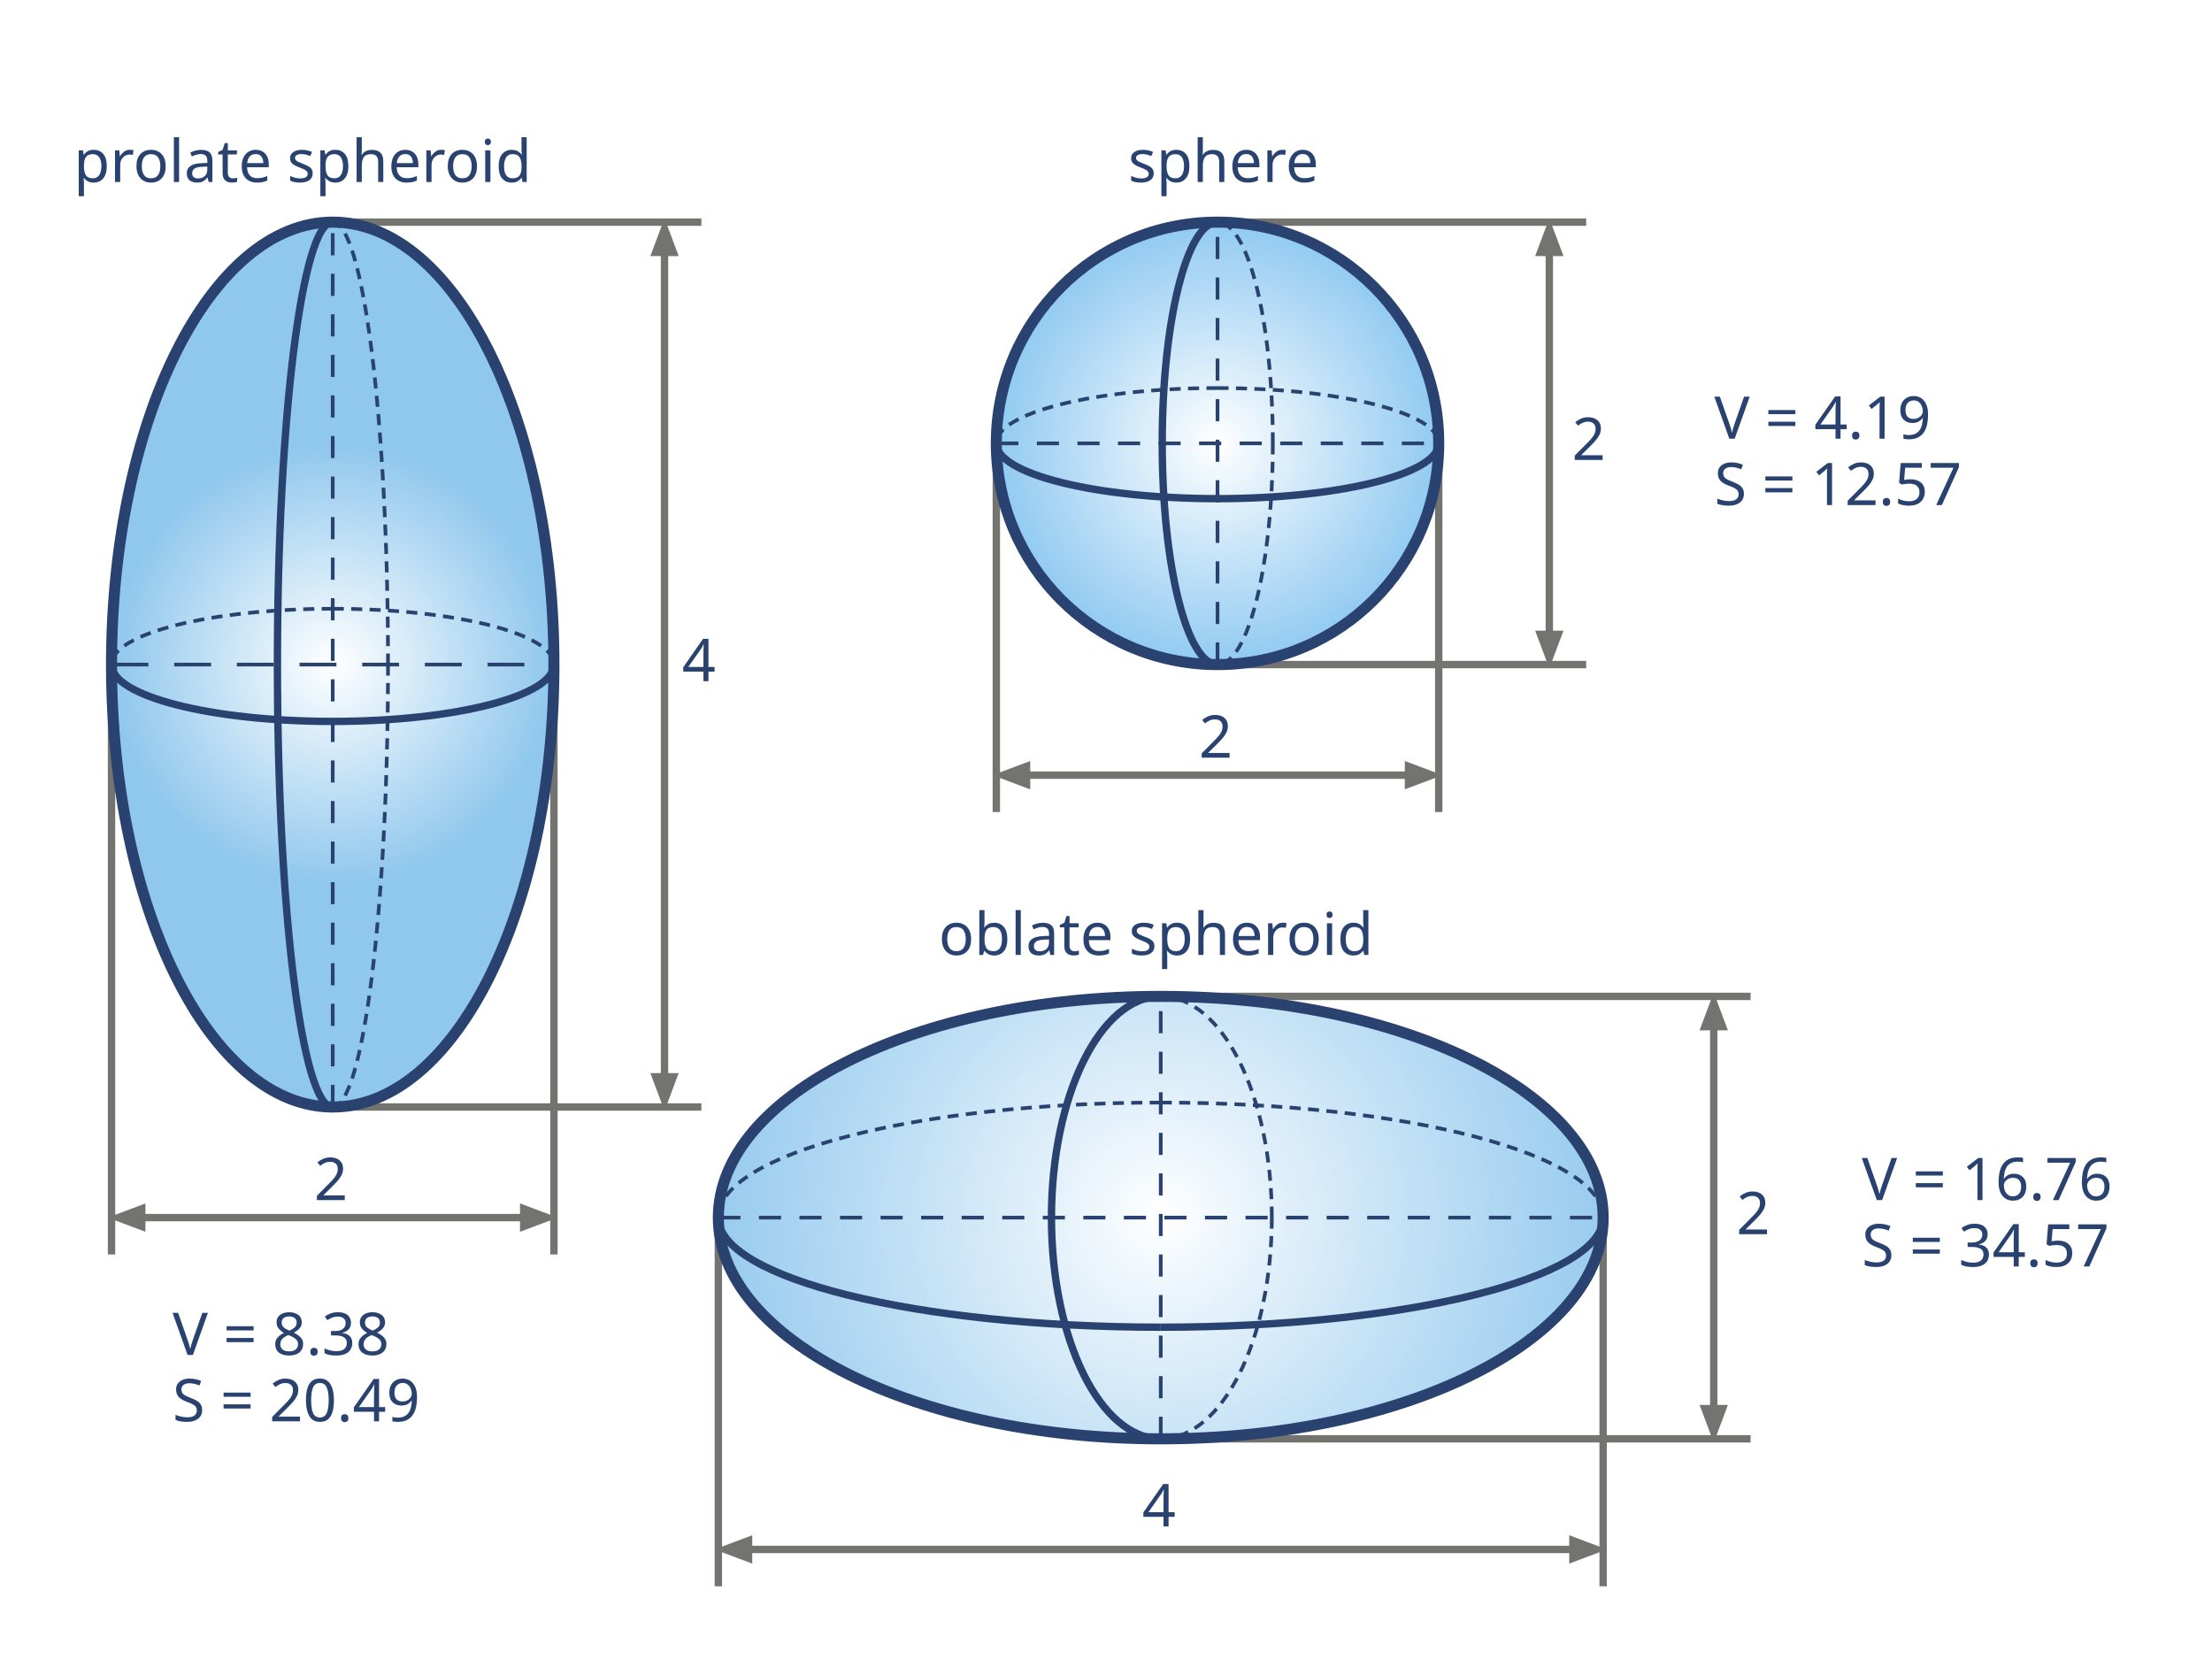
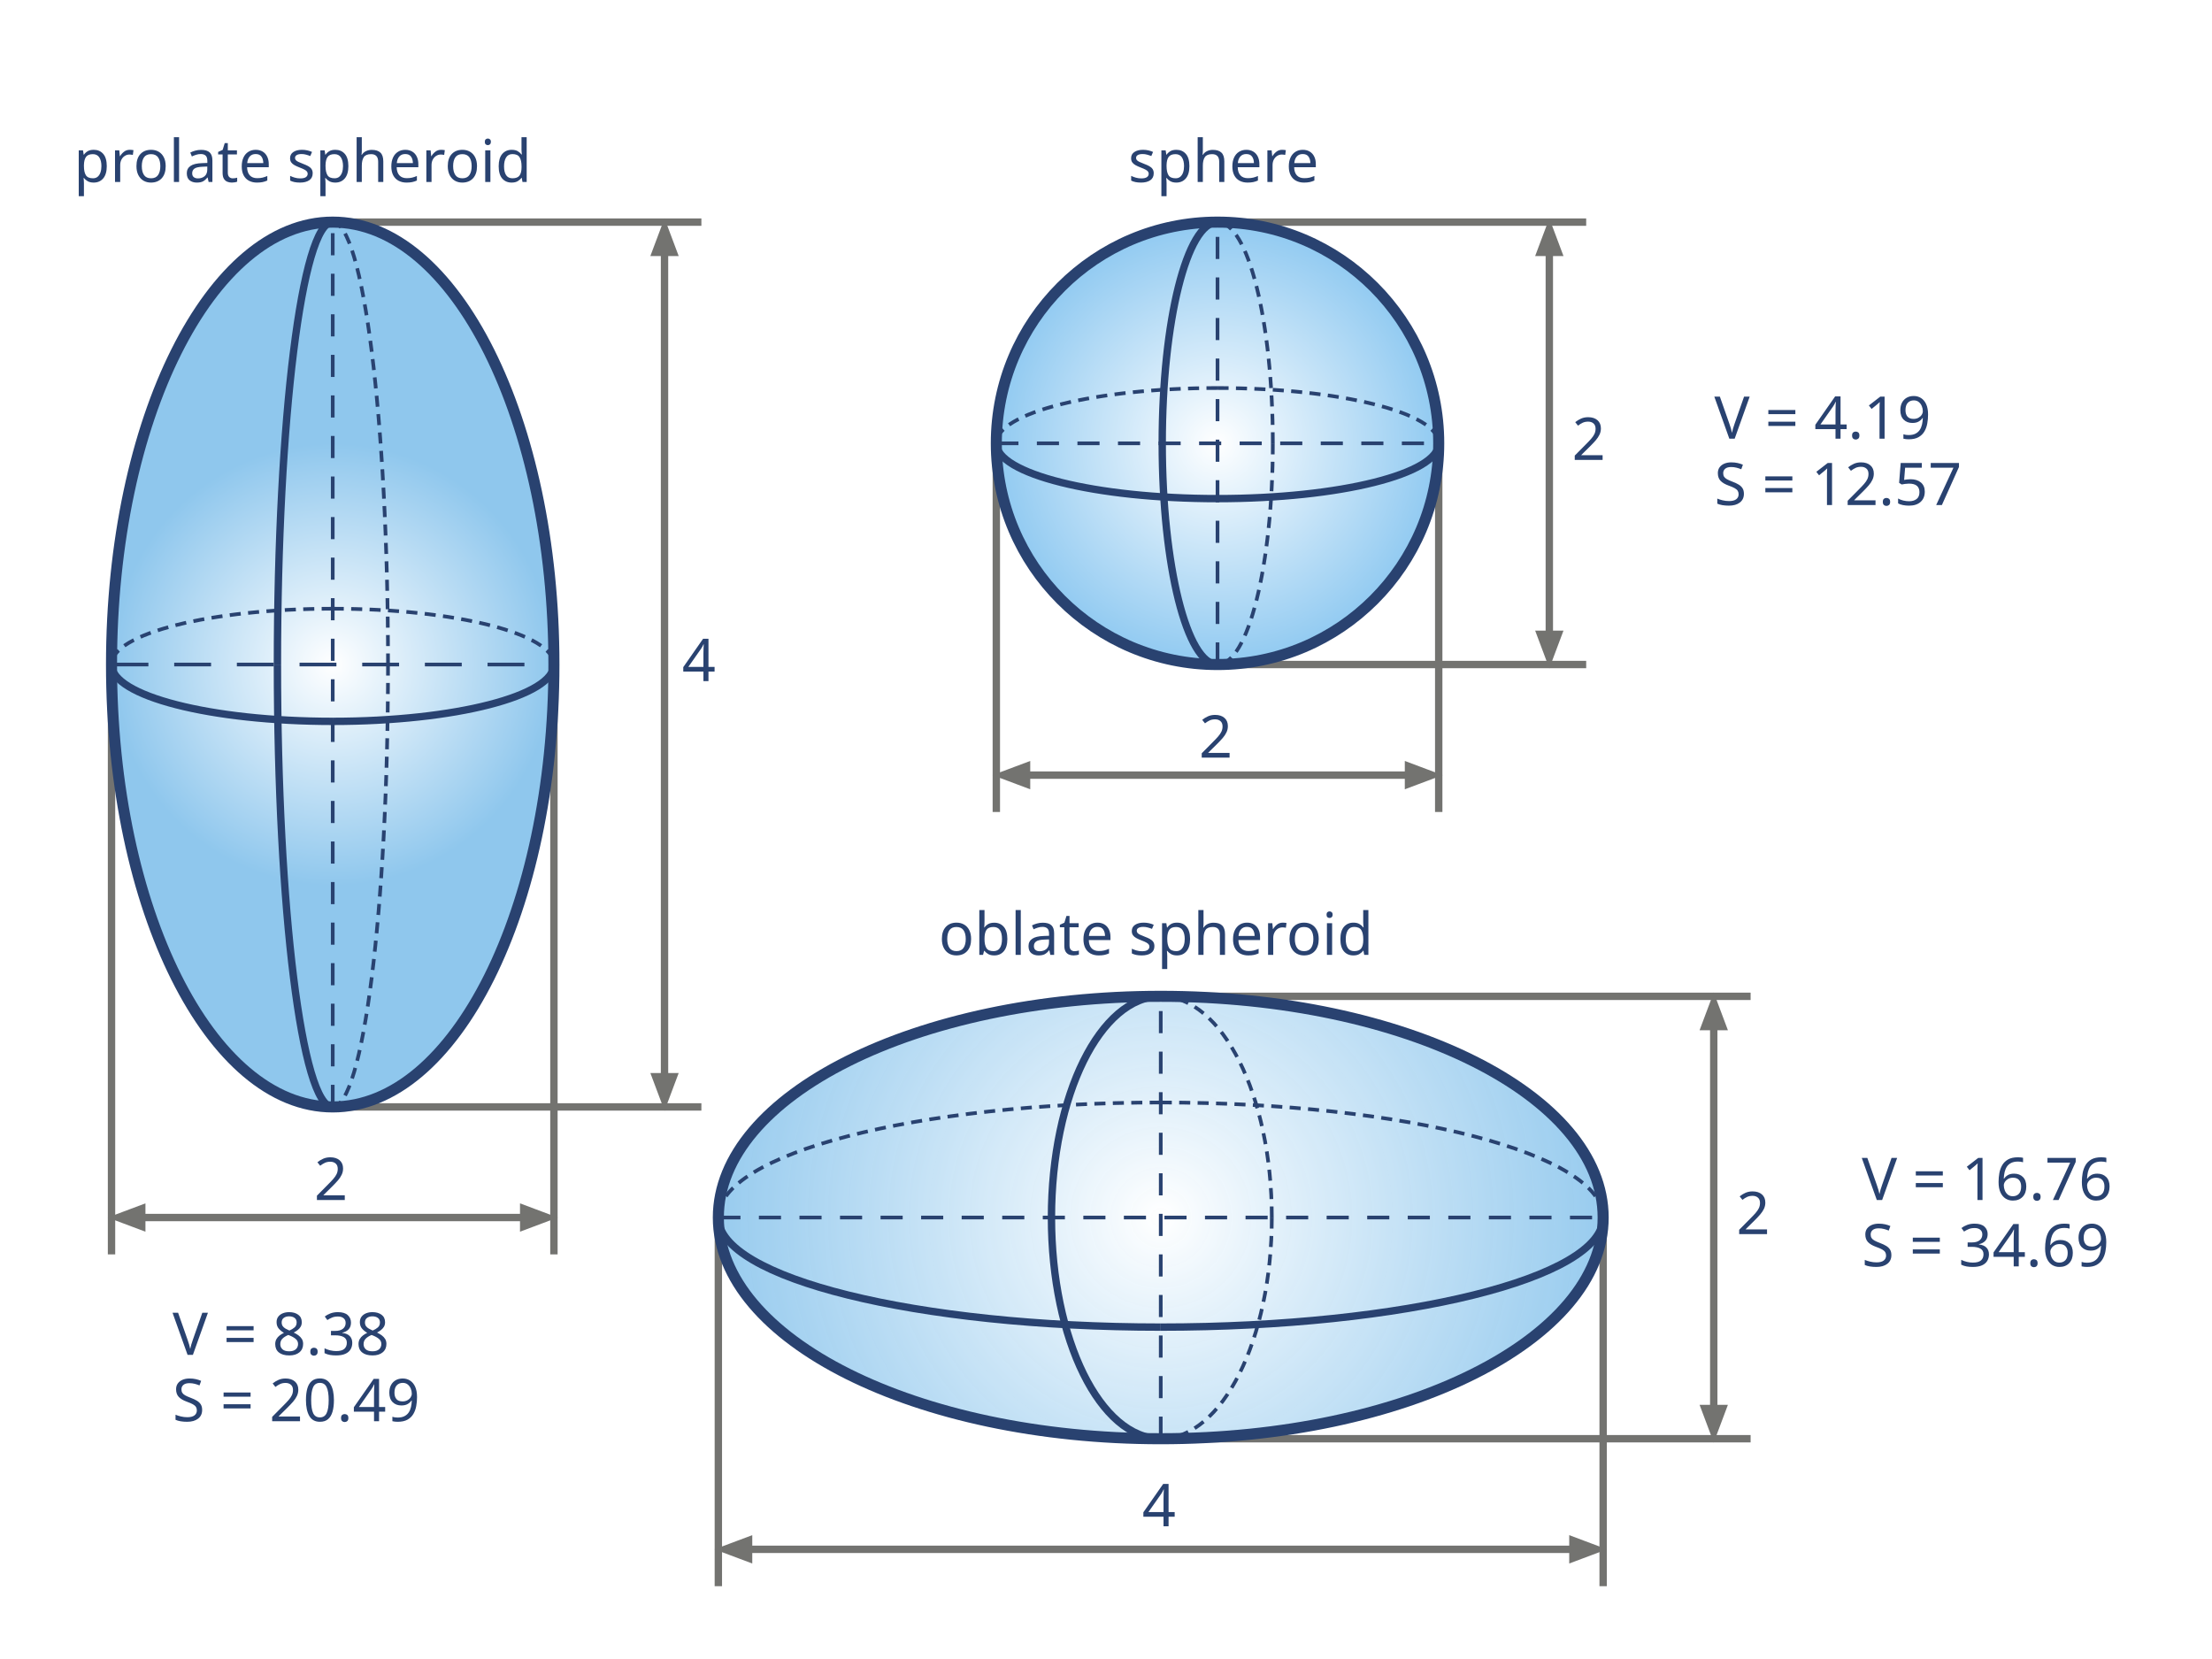
- <svg xmlns="http://www.w3.org/2000/svg" version="1.1" x="0px" y="0px" width="1200" height="900" viewBox="0, 0, 1200, 900">
+ <svg xmlns="http://www.w3.org/2000/svg" version="1.1" x="0px" y="0px" width="780" height="585" viewBox="0, 0, 1200, 900">
  <g id="Background">
    <rect x="0" y="0" width="1200" height="900" fill="#000000" fill-opacity="0" />
  </g>
+   <g id="Background" />
  <g id="Layer 1">
    <path d="M660.5,120.5 L860.5,120.5" fill-opacity="0" stroke="#737370" stroke-width="4" />
    <path d="M660.5,360.5 L860.5,360.5" fill-opacity="0" stroke="#737370" stroke-width="4" />
    <path d="M780.5,240.5 L780.5,440.5" fill-opacity="0" stroke="#737370" stroke-width="4" />
    <path d="M540.5,240.5 L540.5,440.5" fill-opacity="0" stroke="#737370" stroke-width="4" />
    <path d="M180.5,120.5 L380.5,120.5" fill-opacity="0" stroke="#737370" stroke-width="4" />
    <path d="M180.5,600.5 L380.5,600.5" fill-opacity="0" stroke="#737370" stroke-width="4" />
    <path d="M300.5,360.5 L300.5,680.5" fill-opacity="0" stroke="#737370" stroke-width="4" />
    <path d="M60.5,360.5 L60.5,680.5" fill-opacity="0" stroke="#737370" stroke-width="4" />
    <path d="M869.7,660.5 L869.7,860.5" fill-opacity="0" stroke="#737370" stroke-width="4" />
    <path d="M389.7,660.5 L389.7,860.5" fill-opacity="0" stroke="#737370" stroke-width="4" />
    <path d="M629.7,540.5 L949.7,540.5" fill-opacity="0" stroke="#737370" stroke-width="4" />
    <path d="M629.7,780.5 L949.7,780.5" fill-opacity="0" stroke="#737370" stroke-width="4" />
    <g>
      <path d="M660.5,360.5 C594.226,360.5 540.5,306.774 540.5,240.5 C540.5,174.226 594.226,120.5 660.5,120.5 C726.774,120.5 780.5,174.226 780.5,240.5 C780.5,306.774 726.774,360.5 660.5,360.5 z" fill="url(#Gradient_1)" />
      <path d="M660.5,360.5 C594.226,360.5 540.5,306.774 540.5,240.5 C540.5,174.226 594.226,120.5 660.5,120.5 C726.774,120.5 780.5,174.226 780.5,240.5 C780.5,306.774 726.774,360.5 660.5,360.5 z" fill-opacity="0" stroke="#294270" stroke-width="6" />
    </g>
    <path d="M660.5,270.5 C594.226,270.5 540.5,257.069 540.5,240.5" fill-opacity="0" stroke="#294270" stroke-width="4" />
    <path d="M630.5,240.5 C630.5,174.226 643.931,120.5 660.5,120.5" fill-opacity="0" stroke="#294270" stroke-width="4" />
    <path d="M660.5,270.5 C726.774,270.5 780.5,257.069 780.5,240.5" fill-opacity="0" stroke="#294270" stroke-width="4" />
    <path d="M630.5,240.5 C630.5,306.774 643.931,360.5 660.5,360.5" fill-opacity="0" stroke="#294270" stroke-width="4" />
    <path d="M660.5,210.5 C594.226,210.5 540.5,223.931 540.5,240.5" fill-opacity="0" stroke="#294270" stroke-width="2" stroke-dasharray="6,4" />
    <path d="M660.5,210.5 C726.774,210.5 780.5,223.931 780.5,240.5" fill-opacity="0" stroke="#294270" stroke-width="2" stroke-dasharray="6,4" />
    <path d="M690.5,240.5 C690.5,174.226 677.069,120.5 660.5,120.5" fill-opacity="0" stroke="#294270" stroke-width="2" stroke-dasharray="6,4" />
    <path d="M690.5,240.5 C690.5,306.774 677.069,360.5 660.5,360.5" fill-opacity="0" stroke="#294270" stroke-width="2" stroke-dasharray="6,4" />
    <path d="M660.5,360.5 L660.5,120.5" fill-opacity="0" stroke="#294270" stroke-width="2" stroke-dasharray="12,10" />
    <path d="M540.5,240.5 L780.5,240.5" fill-opacity="0" stroke="#294270" stroke-width="2" stroke-dasharray="12,10" />
    <g>
      <path d="M629.7,780.5 C497.152,780.5 389.7,726.774 389.7,660.5 C389.7,594.226 497.152,540.5 629.7,540.5 C762.248,540.5 869.7,594.226 869.7,660.5 C869.7,726.774 762.248,780.5 629.7,780.5 z" fill="url(#Gradient_2)" />
      <path d="M629.7,780.5 C497.152,780.5 389.7,726.774 389.7,660.5 C389.7,594.226 497.152,540.5 629.7,540.5 C762.248,540.5 869.7,594.226 869.7,660.5 C869.7,726.774 762.248,780.5 629.7,780.5 z" fill-opacity="0" stroke="#294270" stroke-width="6" />
    </g>
    <path d="M570.408,660.5 C570.408,594.226 596.954,540.5 629.7,540.5" fill-opacity="0" stroke="#294270" stroke-width="4" />
    <path d="M570.408,660.5 C570.408,726.774 596.954,780.5 629.7,780.5" fill-opacity="0" stroke="#294270" stroke-width="4" />
    <path d="M629.7,598.093 C497.152,598.093 389.7,626.034 389.7,660.5" fill-opacity="0" stroke="#294270" stroke-width="2" stroke-dasharray="6,4" />
    <path d="M629.7,598.093 C762.248,598.093 869.7,626.034 869.7,660.5" fill-opacity="0" stroke="#294270" stroke-width="2" stroke-dasharray="6,4" />
    <path d="M689.957,660.5 C689.957,594.226 662.979,540.5 629.7,540.5" fill-opacity="0" stroke="#294270" stroke-width="2" stroke-dasharray="6,4" />
    <path d="M689.957,660.5 C689.957,726.774 662.979,780.5 629.7,780.5" fill-opacity="0" stroke="#294270" stroke-width="2" stroke-dasharray="6,4" />
    <path d="M629.7,780.5 L629.7,540.5" fill-opacity="0" stroke="#294270" stroke-width="2" stroke-dasharray="12,10" />
    <path d="M389.7,660.5 L869.7,660.5" fill-opacity="0" stroke="#294270" stroke-width="2" stroke-dasharray="12,10" />
    <g>
      <path d="M180.5,600.5 C114.226,600.5 60.5,493.048 60.5,360.5 C60.5,227.952 114.226,120.5 180.5,120.5 C246.774,120.5 300.5,227.952 300.5,360.5 C300.5,493.048 246.774,600.5 180.5,600.5 z" fill="url(#Gradient_3)" />
      <path d="M180.5,600.5 C114.226,600.5 60.5,493.048 60.5,360.5 C60.5,227.952 114.226,120.5 180.5,120.5 C246.774,120.5 300.5,227.952 300.5,360.5 C300.5,493.048 246.774,600.5 180.5,600.5 z" fill-opacity="0" stroke="#294270" stroke-width="6" />
    </g>
    <path d="M180.5,391.341 C114.226,391.341 60.5,377.533 60.5,360.5" fill-opacity="0" stroke="#294270" stroke-width="4" />
    <path d="M150.5,360.5 C150.5,227.952 163.87,120.5 180.363,120.5" fill-opacity="0" stroke="#294270" stroke-width="4" />
    <path d="M180.5,391.341 C246.774,391.341 300.5,377.533 300.5,360.5" fill-opacity="0" stroke="#294270" stroke-width="4" />
    <path d="M150.5,360.5 C150.5,493.048 163.87,600.5 180.363,600.5" fill-opacity="0" stroke="#294270" stroke-width="4" />
    <path d="M180.5,330.221 C114.226,330.221 60.5,343.777 60.5,360.5" fill-opacity="0" stroke="#294270" stroke-width="2" stroke-dasharray="6,4" />
    <path d="M180.5,330.221 C246.774,330.221 300.5,343.777 300.5,360.5" fill-opacity="0" stroke="#294270" stroke-width="2" stroke-dasharray="6,4" />
    <path d="M210.5,360.5 C210.5,227.952 197.007,120.5 180.363,120.5" fill-opacity="0" stroke="#294270" stroke-width="2" stroke-dasharray="6,4" />
    <path d="M210.5,360.5 C210.5,493.048 197.007,600.5 180.363,600.5" fill-opacity="0" stroke="#294270" stroke-width="2" stroke-dasharray="6,4" />
    <path d="M60.5,360.5 L300.5,360.5" fill-opacity="0" stroke="#294270" stroke-width="2" stroke-dasharray="20,14" />
    <path d="M629.7,719.957 C497.152,719.957 389.7,693.337 389.7,660.5" fill-opacity="0" stroke="#294270" stroke-width="4" />
    <path d="M629.7,719.957 C762.248,719.957 869.7,693.337 869.7,660.5" fill-opacity="0" stroke="#294270" stroke-width="4" />
    <path d="M180.5,600.5 L180.5,120.5" fill-opacity="0" stroke="#294270" stroke-width="2" stroke-dasharray="12,10" />
    <g>
      <path d="M840.5,136.9 L840.5,344.1" fill-opacity="0" stroke="#737370" stroke-width="4" />
-       <path d="M845.3,136.9 L840.5,124.1 L835.7,136.9 z" fill="#737370" fill-opacity="1" stroke="#737370" stroke-width="4" stroke-opacity="1" />
-       <path d="M835.7,344.1 L840.5,356.9 L845.3,344.1 z" fill="#737370" fill-opacity="1" stroke="#737370" stroke-width="4" stroke-opacity="1" />
+       <g>
+         <path d="M845.3,136.9 L840.5,124.1 L835.7,136.9 z" fill="#737370" />
+         <path d="M845.3,136.9 L840.5,124.1 L835.7,136.9 z" fill-opacity="0" stroke="#737370" stroke-width="4" />
+       </g>
+       <g>
+         <path d="M835.7,344.1 L840.5,356.9 L845.3,344.1 z" fill="#737370" />
+         <path d="M835.7,344.1 L840.5,356.9 L845.3,344.1 z" fill-opacity="0" stroke="#737370" stroke-width="4" />
+       </g>
    </g>
    <g>
      <path d="M764.1,420.5 L556.9,420.5" fill-opacity="0" stroke="#737370" stroke-width="4" />
-       <path d="M764.1,425.3 L776.9,420.5 L764.1,415.7 z" fill="#737370" fill-opacity="1" stroke="#737370" stroke-width="4" stroke-opacity="1" />
-       <path d="M556.9,415.7 L544.1,420.5 L556.9,425.3 z" fill="#737370" fill-opacity="1" stroke="#737370" stroke-width="4" stroke-opacity="1" />
+       <g>
+         <path d="M764.1,425.3 L776.9,420.5 L764.1,415.7 z" fill="#737370" />
+         <path d="M764.1,425.3 L776.9,420.5 L764.1,415.7 z" fill-opacity="0" stroke="#737370" stroke-width="4" />
+       </g>
+       <g>
+         <path d="M556.9,415.7 L544.1,420.5 L556.9,425.3 z" fill="#737370" />
+         <path d="M556.9,415.7 L544.1,420.5 L556.9,425.3 z" fill-opacity="0" stroke="#737370" stroke-width="4" />
+       </g>
    </g>
    <g>
      <path d="M360.5,136.9 L360.5,584.1" fill-opacity="0" stroke="#737370" stroke-width="4" />
-       <path d="M365.3,136.9 L360.5,124.1 L355.7,136.9 z" fill="#737370" fill-opacity="1" stroke="#737370" stroke-width="4" stroke-opacity="1" />
-       <path d="M355.7,584.1 L360.5,596.9 L365.3,584.1 z" fill="#737370" fill-opacity="1" stroke="#737370" stroke-width="4" stroke-opacity="1" />
+       <g>
+         <path d="M365.3,136.9 L360.5,124.1 L355.7,136.9 z" fill="#737370" />
+         <path d="M365.3,136.9 L360.5,124.1 L355.7,136.9 z" fill-opacity="0" stroke="#737370" stroke-width="4" />
+       </g>
+       <g>
+         <path d="M355.7,584.1 L360.5,596.9 L365.3,584.1 z" fill="#737370" />
+         <path d="M355.7,584.1 L360.5,596.9 L365.3,584.1 z" fill-opacity="0" stroke="#737370" stroke-width="4" />
+       </g>
    </g>
    <g>
      <path d="M284.1,660.5 L76.9,660.5" fill-opacity="0" stroke="#737370" stroke-width="4" />
-       <path d="M284.1,665.3 L296.9,660.5 L284.1,655.7 z" fill="#737370" fill-opacity="1" stroke="#737370" stroke-width="4" stroke-opacity="1" />
-       <path d="M76.9,655.7 L64.1,660.5 L76.9,665.3 z" fill="#737370" fill-opacity="1" stroke="#737370" stroke-width="4" stroke-opacity="1" />
+       <g>
+         <path d="M284.1,665.3 L296.9,660.5 L284.1,655.7 z" fill="#737370" />
+         <path d="M284.1,665.3 L296.9,660.5 L284.1,655.7 z" fill-opacity="0" stroke="#737370" stroke-width="4" />
+       </g>
+       <g>
+         <path d="M76.9,655.7 L64.1,660.5 L76.9,665.3 z" fill="#737370" />
+         <path d="M76.9,655.7 L64.1,660.5 L76.9,665.3 z" fill-opacity="0" stroke="#737370" stroke-width="4" />
+       </g>
    </g>
    <g>
      <path d="M853.3,840.5 L406.1,840.5" fill-opacity="0" stroke="#737370" stroke-width="4" />
-       <path d="M853.3,845.3 L866.1,840.5 L853.3,835.7 z" fill="#737370" fill-opacity="1" stroke="#737370" stroke-width="4" stroke-opacity="1" />
-       <path d="M406.1,835.7 L393.3,840.5 L406.1,845.3 z" fill="#737370" fill-opacity="1" stroke="#737370" stroke-width="4" stroke-opacity="1" />
+       <g>
+         <path d="M853.3,845.3 L866.1,840.5 L853.3,835.7 z" fill="#737370" />
+         <path d="M853.3,845.3 L866.1,840.5 L853.3,835.7 z" fill-opacity="0" stroke="#737370" stroke-width="4" />
+       </g>
+       <g>
+         <path d="M406.1,835.7 L393.3,840.5 L406.1,845.3 z" fill="#737370" />
+         <path d="M406.1,835.7 L393.3,840.5 L406.1,845.3 z" fill-opacity="0" stroke="#737370" stroke-width="4" />
+       </g>
    </g>
    <g>
      <path d="M929.7,556.9 L929.7,764.1" fill-opacity="0" stroke="#737370" stroke-width="4" />
-       <path d="M934.5,556.9 L929.7,544.1 L924.9,556.9 z" fill="#737370" fill-opacity="1" stroke="#737370" stroke-width="4" stroke-opacity="1" />
-       <path d="M924.9,764.1 L929.7,776.9 L934.5,764.1 z" fill="#737370" fill-opacity="1" stroke="#737370" stroke-width="4" stroke-opacity="1" />
+       <g>
+         <path d="M934.5,556.9 L929.7,544.1 L924.9,556.9 z" fill="#737370" />
+         <path d="M934.5,556.9 L929.7,544.1 L924.9,556.9 z" fill-opacity="0" stroke="#737370" stroke-width="4" />
+       </g>
+       <g>
+         <path d="M924.9,764.1 L929.7,776.9 L934.5,764.1 z" fill="#737370" />
+         <path d="M924.9,764.1 L929.7,776.9 L934.5,764.1 z" fill-opacity="0" stroke="#737370" stroke-width="4" />
+       </g>
    </g>
-     <text transform="matrix(1, 0, 0, 1, 193.6, 89.236)">
-       <tspan x="-153.6" y="9.5" font-family="PTMono-Bold" font-size="32" fill="#294270">prolate spheroid</tspan>
+     <text transform="matrix(1, 0, 0, 1, 194.1, 89.236)">
+       <tspan x="-154.1" y="9.5" font-family="PTMono-Bold" font-size="32" fill="#294270">prolate spheroid</tspan>
    </text>
-     <text transform="matrix(1, 0, 0, 1, 669.6, 89.236)">
-       <tspan x="-57.6" y="9.5" font-family="PTMono-Bold" font-size="32" fill="#294270">sphere</tspan>
+     <text transform="matrix(1, 0, 0, 1, 670.1, 89.236)">
+       <tspan x="-58.1" y="9.5" font-family="PTMono-Bold" font-size="32" fill="#294270">sphere</tspan>
    </text>
-     <text transform="matrix(1, 0, 0, 1, 653.2, 508.5)">
-       <tspan x="-144" y="9.5" font-family="PTMono-Bold" font-size="32" fill="#294270">oblate spheroid</tspan>
+     <text transform="matrix(1, 0, 0, 1, 653.7, 508.5)">
+       <tspan x="-144.5" y="9.5" font-family="PTMono-Bold" font-size="32" fill="#294270">oblate spheroid</tspan>
    </text>
-     <text transform="matrix(1, 0, 0, 1, 379.6, 360)">
-       <tspan x="-9.6" y="9.5" font-family="PTMono-Bold" font-size="32" fill="#294270">4</tspan>
+     <text transform="matrix(1, 0, 0, 1, 380.1, 360)">
+       <tspan x="-10.1" y="9.5" font-family="PTMono-Bold" font-size="32" fill="#294270">4</tspan>
    </text>
-     <text transform="matrix(1, 0, 0, 1, 180, 641.5)">
-       <tspan x="-9.6" y="9.5" font-family="PTMono-Bold" font-size="32" fill="#294270">2</tspan>
+     <text transform="matrix(1, 0, 0, 1, 180.5, 641.5)">
+       <tspan x="-10.1" y="9.5" font-family="PTMono-Bold" font-size="32" fill="#294270">2</tspan>
    </text>
-     <text transform="matrix(1, 0, 0, 1, 862.365, 240)">
-       <tspan x="-9.6" y="9.5" font-family="PTMono-Bold" font-size="32" fill="#294270">2</tspan>
+     <text transform="matrix(1, 0, 0, 1, 862.865, 240)">
+       <tspan x="-10.1" y="9.5" font-family="PTMono-Bold" font-size="32" fill="#294270">2</tspan>
    </text>
-     <text transform="matrix(1, 0, 0, 1, 660, 401.5)">
-       <tspan x="-9.6" y="9.5" font-family="PTMono-Bold" font-size="32" fill="#294270">2</tspan>
+     <text transform="matrix(1, 0, 0, 1, 660.5, 401.5)">
+       <tspan x="-10.1" y="9.5" font-family="PTMono-Bold" font-size="32" fill="#294270">2</tspan>
    </text>
-     <text transform="matrix(1, 0, 0, 1, 951.565, 660)">
-       <tspan x="-9.6" y="9.5" font-family="PTMono-Bold" font-size="32" fill="#294270">2</tspan>
+     <text transform="matrix(1, 0, 0, 1, 952.065, 660)">
+       <tspan x="-10.1" y="9.5" font-family="PTMono-Bold" font-size="32" fill="#294270">2</tspan>
    </text>
-     <text transform="matrix(1, 0, 0, 1, 629.2, 818.5)">
-       <tspan x="-9.6" y="9.5" font-family="PTMono-Bold" font-size="32" fill="#294270">4</tspan>
+     <text transform="matrix(1, 0, 0, 1, 629.7, 818.5)">
+       <tspan x="-10.1" y="9.5" font-family="PTMono-Bold" font-size="32" fill="#294270">4</tspan>
    </text>
-     <text transform="matrix(1, 0, 0, 1, 180, 743.5)">
-       <tspan x="-86.4" y="-8.5" font-family="PTMono-Bold" font-size="32" fill="#294270">V = 8.38</tspan>
-       <tspan x="-86.4" y="27.5" font-family="PTMono-Bold" font-size="32" fill="#294270">S = 20.49</tspan>
-     </text>
-     <text transform="matrix(1, 0, 0, 1, 1016.4, 246.5)">
-       <tspan x="-86.4" y="-8.5" font-family="PTMono-Bold" font-size="32" fill="#294270">V = 4.19</tspan>
-       <tspan x="-86.4" y="27.5" font-family="PTMono-Bold" font-size="32" fill="#294270">S = 12.57</tspan>
-     </text>
-     <text transform="matrix(1, 0, 0, 1, 1096.4, 659.5)">
-       <tspan x="-86.4" y="-8.5" font-family="PTMono-Bold" font-size="32" fill="#294270">V = 16.76</tspan>
-       <tspan x="-86.4" y="27.5" font-family="PTMono-Bold" font-size="32" fill="#294270">S = 34.57</tspan>
-     </text>
+     <g>
+       <text transform="matrix(1, 0, 0, 1, 170.9, 725.5)">
+         <tspan x="-77.3" y="9.5" font-family="PTMono-Bold" font-size="32" fill="#294270">V = 8.38</tspan>
+       </text>
+       <text transform="matrix(1, 0, 0, 1, 180.5, 761.5)">
+         <tspan x="-86.9" y="9.5" font-family="PTMono-Bold" font-size="32" fill="#294270">S = 20.49</tspan>
+       </text>
+     </g>
+     <g>
+       <text transform="matrix(1, 0, 0, 1, 1007.3, 228.5)">
+         <tspan x="-77.3" y="9.5" font-family="PTMono-Bold" font-size="32" fill="#294270">V = 4.19</tspan>
+       </text>
+       <text transform="matrix(1, 0, 0, 1, 1016.9, 264.5)">
+         <tspan x="-86.9" y="9.5" font-family="PTMono-Bold" font-size="32" fill="#294270">S = 12.57</tspan>
+       </text>
+     </g>
+     <g>
+       <text transform="matrix(1, 0, 0, 1, 1096.9, 641.5)">
+         <tspan x="-86.9" y="9.5" font-family="PTMono-Bold" font-size="32" fill="#294270">V = 16.76</tspan>
+       </text>
+       <text transform="matrix(1, 0, 0, 1, 1096.9, 677.5)">
+         <tspan x="-86.9" y="9.5" font-family="PTMono-Bold" font-size="32" fill="#294270">S = 34.69</tspan>
+       </text>
+     </g>
  </g>
  <defs>
    <radialGradient id="Gradient_1" gradientUnits="userSpaceOnUse" cx="660.5" cy="240.5" r="120">
      <stop offset="0" stop-color="#FFFFFF" />
      <stop offset="1" stop-color="#91CAF1" />
    </radialGradient>
    <radialGradient id="Gradient_2" gradientUnits="userSpaceOnUse" cx="629.7" cy="660.5" r="240">
      <stop offset="0" stop-color="#FFFFFF" />
      <stop offset="1" stop-color="#8FC7ED" stop-opacity="0.914" />
    </radialGradient>
    <radialGradient id="Gradient_3" gradientUnits="userSpaceOnUse" cx="180.5" cy="360.5" r="120">
      <stop offset="0" stop-color="#FFFFFF" />
      <stop offset="1" stop-color="#8FC7ED" />
    </radialGradient>
  </defs>
</svg>
